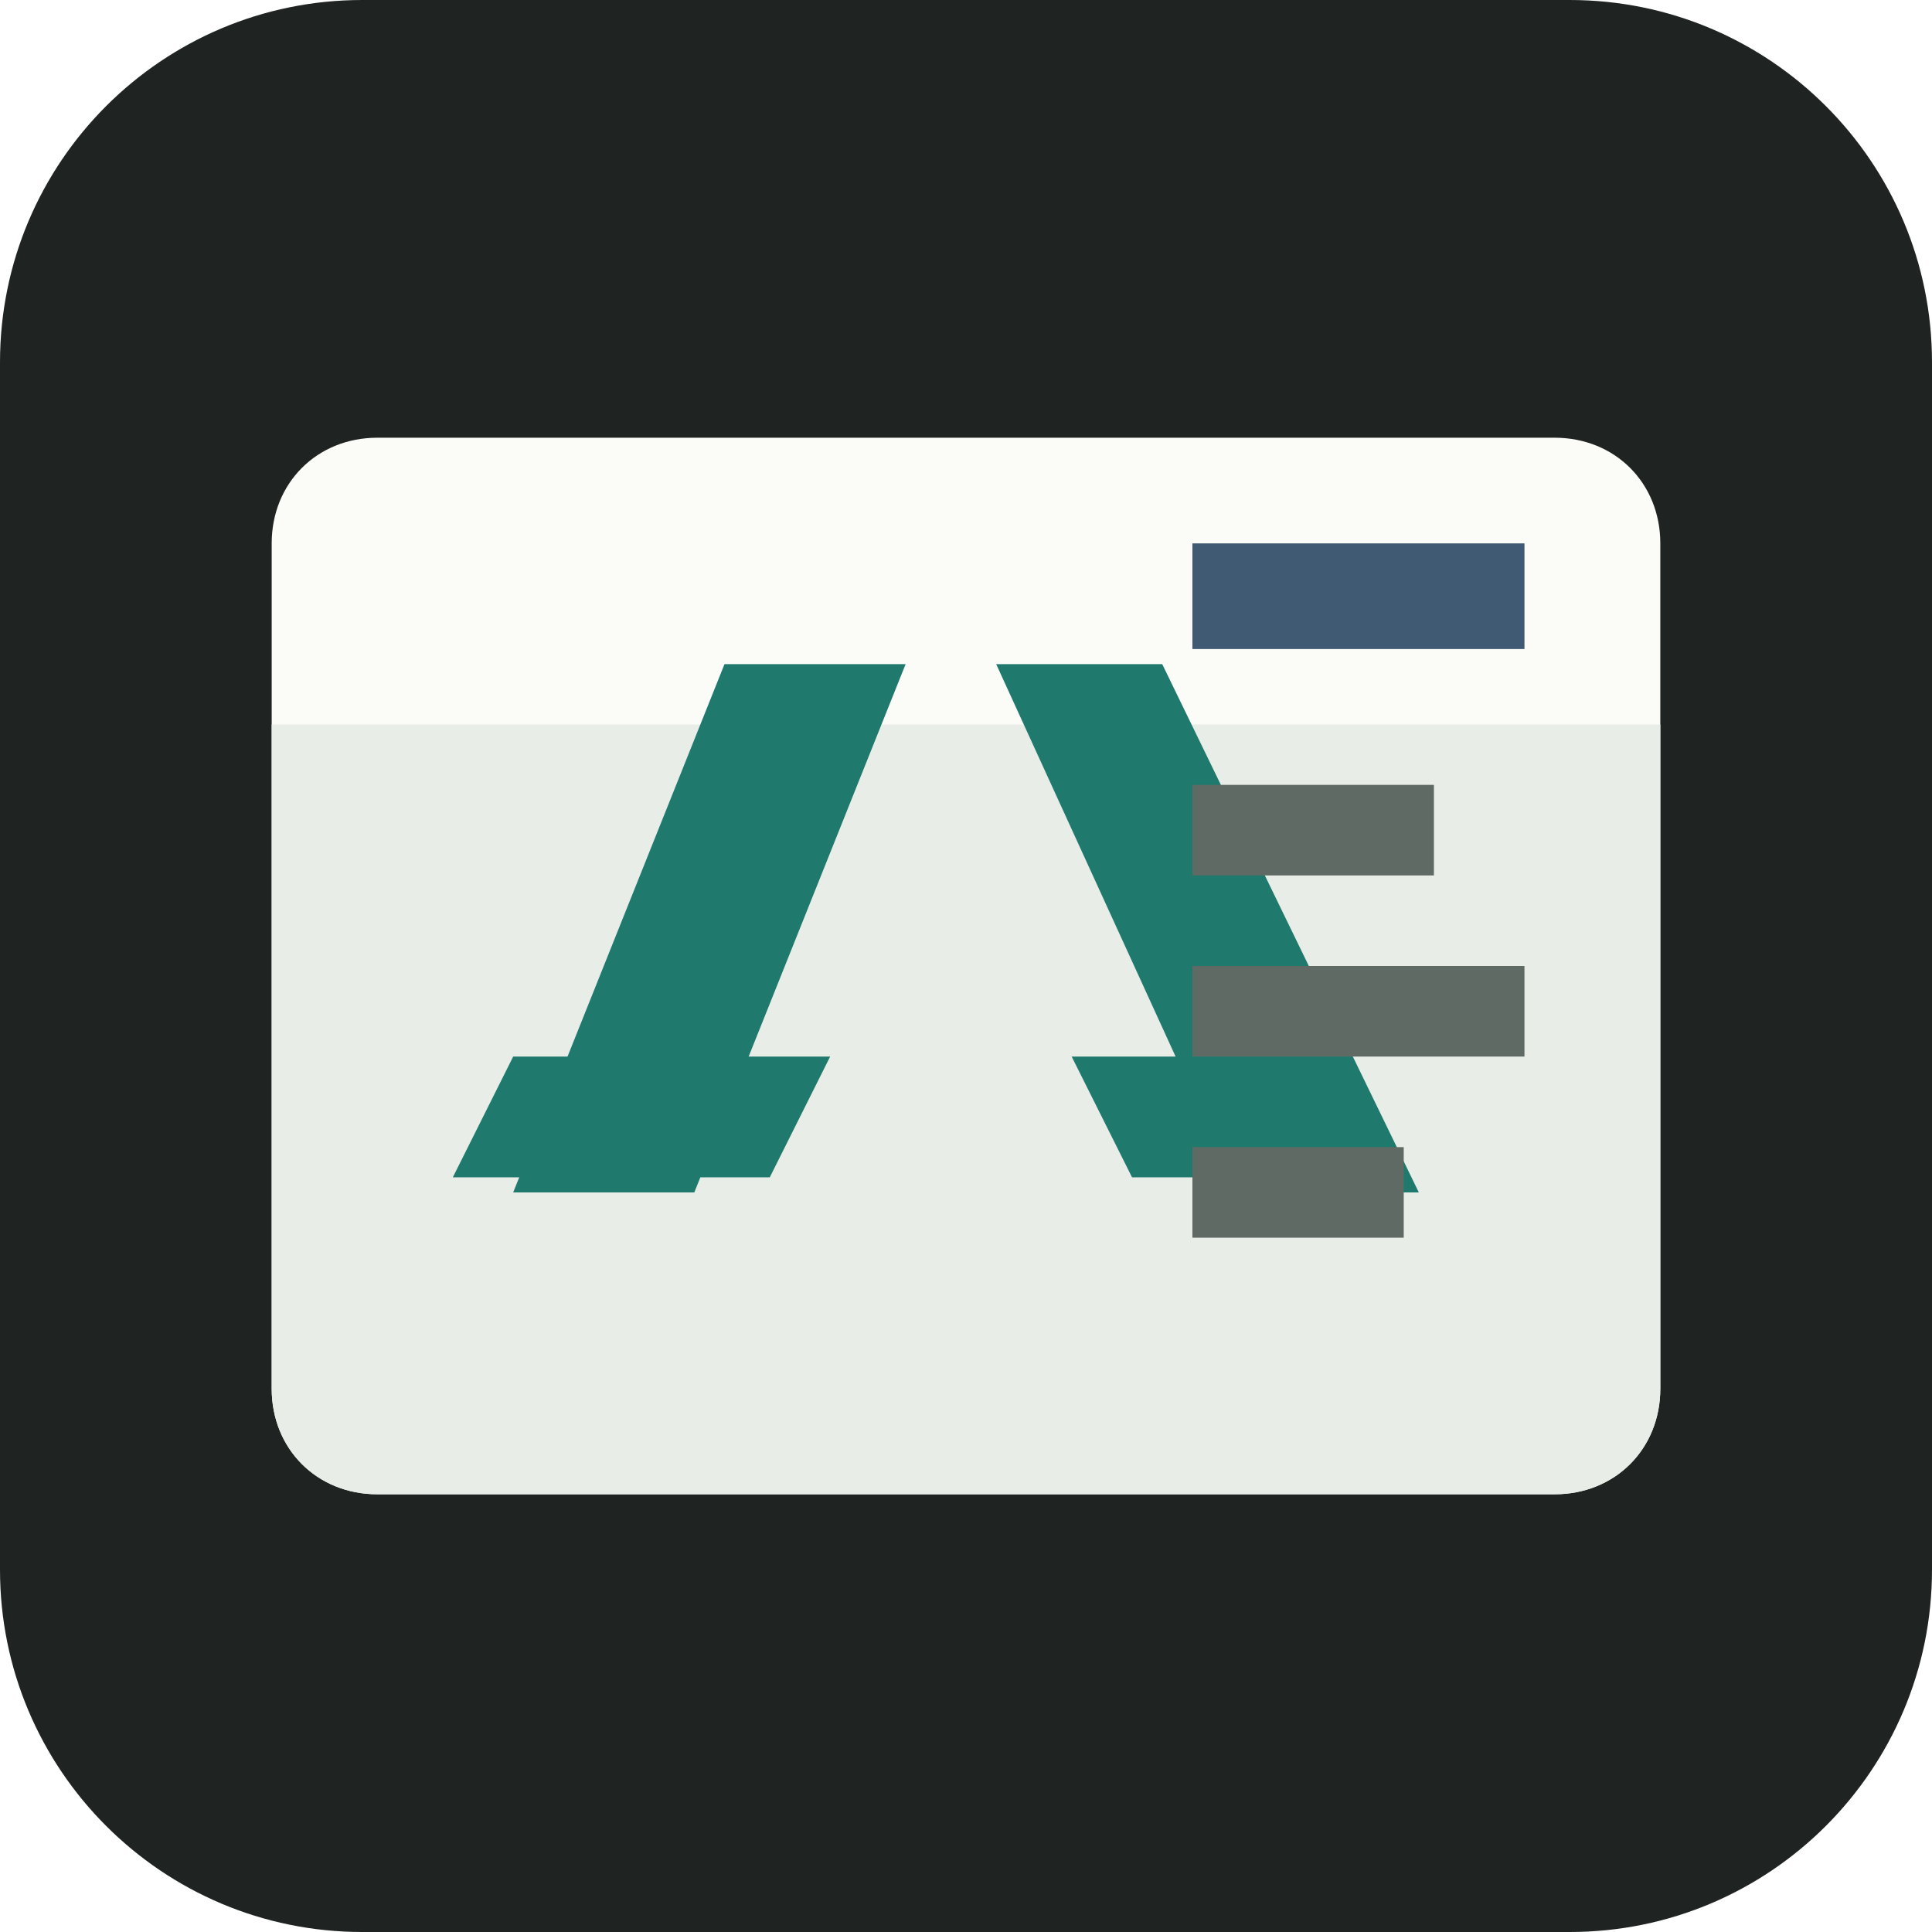
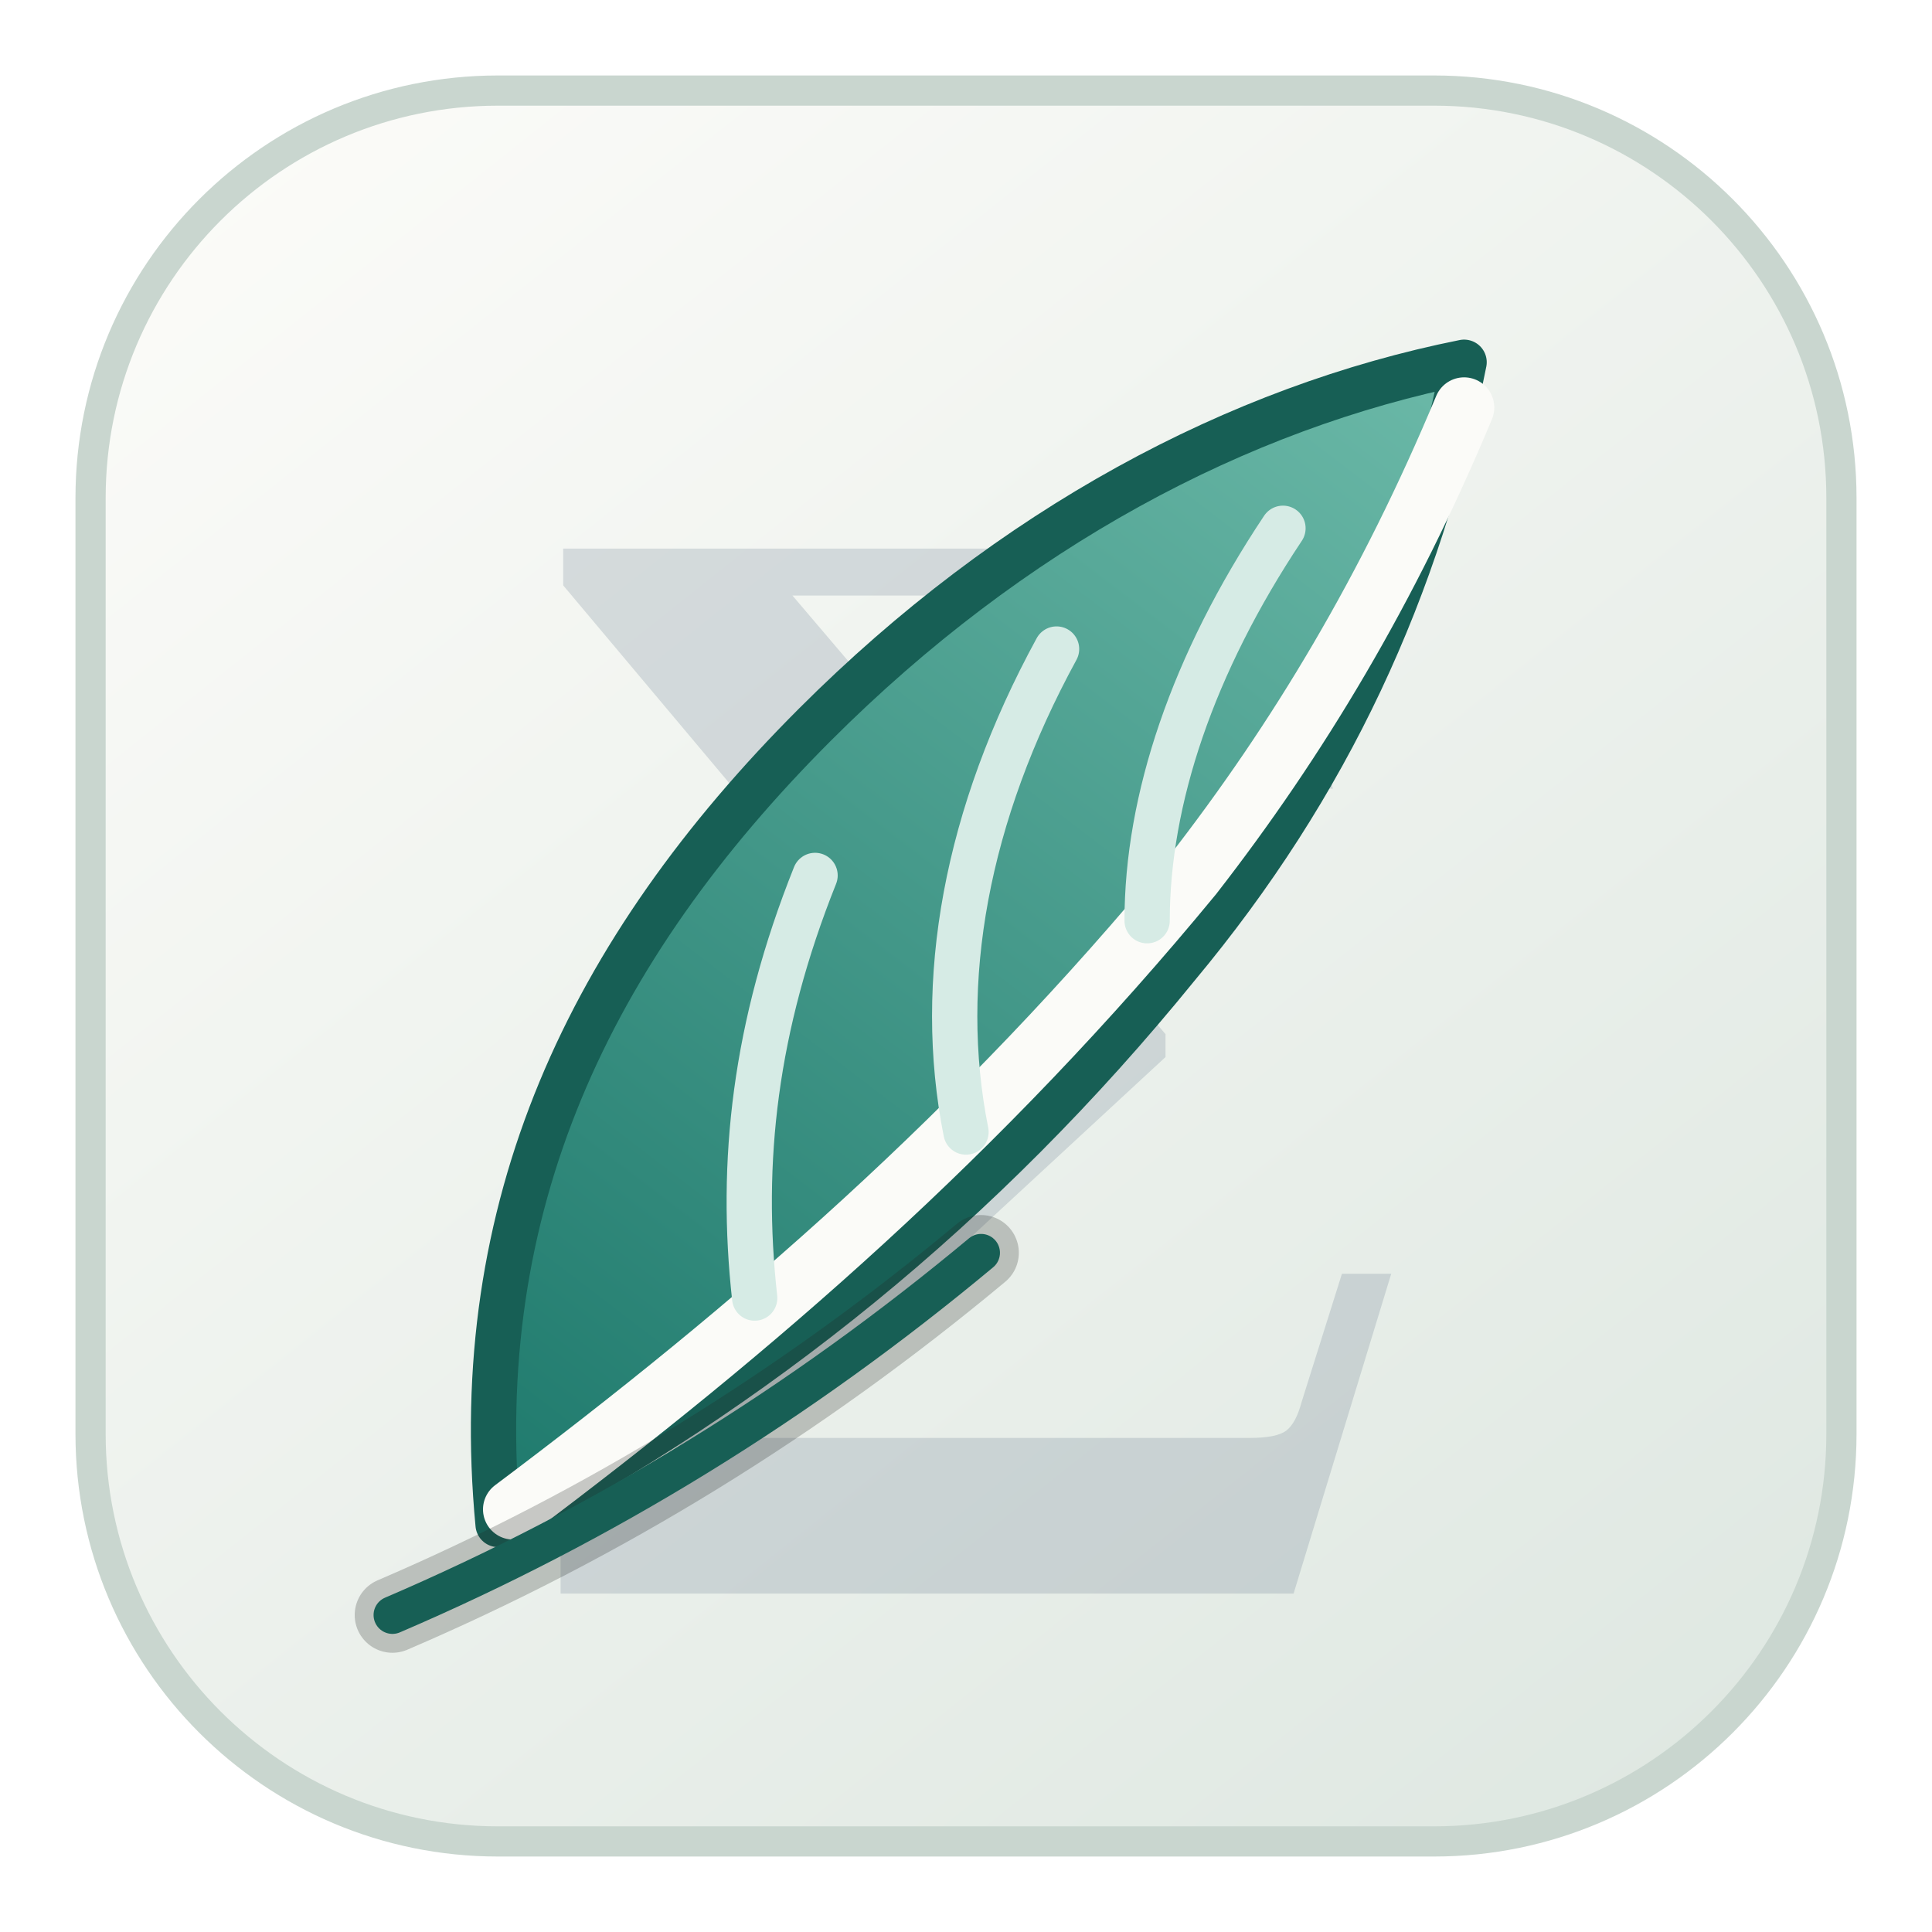
- <svg xmlns="http://www.w3.org/2000/svg" viewBox="0 0 128 128" role="img" aria-label="Minimal LaTeX Studio">
-   <rect width="128" height="128" rx="24" fill="#1f2422" />
-   <path d="M25 29h78c4 0 7 3 7 7v56c0 4-3 7-7 7H25c-4 0-7-3-7-7V36c0-4 3-7 7-7Z" fill="#fbfbf8" />
-   <path d="M18 48h92v44c0 4-3 7-7 7H25c-4 0-7-3-7-7V48Z" fill="#e8ede8" />
-   <path d="M34 70h21l-4 8H30l4-8Zm14-26h12l-14 35H34l14-35Zm18 0h11l17 35H82L66 44Zm5 26h15l4 8H75l-4-8Z" fill="#1f7a6d" />
-   <path d="M79 36h22v7H79v-7Z" fill="#405a73" />
-   <path d="M79 52h16v6H79v-6Zm0 12h22v6H79v-6Zm0 12h14v6H79v-6Z" fill="#606a65" />
+ <svg xmlns="http://www.w3.org/2000/svg" viewBox="0 0 128 128" role="img" aria-label="LiTeX">
+   <defs>
+     <linearGradient id="background" x1="18" y1="8" x2="108" y2="121" gradientUnits="userSpaceOnUse">
+       <stop offset="0" stop-color="#fbfbf8" />
+       <stop offset="1" stop-color="#dfe8e2" />
+     </linearGradient>
+     <linearGradient id="feather" x1="35" y1="101" x2="93" y2="25" gradientUnits="userSpaceOnUse">
+       <stop offset="0" stop-color="#1f7a6d" />
+       <stop offset="1" stop-color="#69b7a6" />
+     </linearGradient>
+   </defs>
+   <rect x="6" y="6" width="116" height="116" rx="27" fill="url(#background)" />
+   <rect x="6" y="6" width="116" height="116" rx="27" fill="none" stroke="#c9d6cf" stroke-width="2" />
+   <text x="65" y="91" text-anchor="middle" font-family="serif" font-size="76" font-weight="700" fill="#405a73" opacity="0.18">∑</text>
+   <path d="M33 101c17-9 32-21 45-37 10-12 16-25 19-40-15 3-30 11-43 24-15 15-23 32-21 53Z" fill="url(#feather)" />
+   <path d="M33 101c17-9 32-21 45-37 10-12 16-25 19-40-15 3-30 11-43 24-15 15-23 32-21 53Z" fill="none" stroke="#175f55" stroke-width="3" stroke-linejoin="round" />
+   <path d="M34 100c16-12 31-25 45-42 7-9 13-19 18-31" fill="none" stroke="#fbfbf8" stroke-width="4" stroke-linecap="round" />
+   <path d="M50 86c-1-9 0-18 4-28m10 17c-2-10 0-21 6-32m6 18c0-8 3-17 9-26" fill="none" stroke="#d6ebe5" stroke-width="3" stroke-linecap="round" />
+   <path d="M26 107c14-6 27-14 39-24" fill="none" stroke="#202522" stroke-width="5" stroke-linecap="round" opacity="0.24" />
+   <path d="M26 107c14-6 27-14 39-24" fill="none" stroke="#175f55" stroke-width="2.5" stroke-linecap="round" />
</svg>
